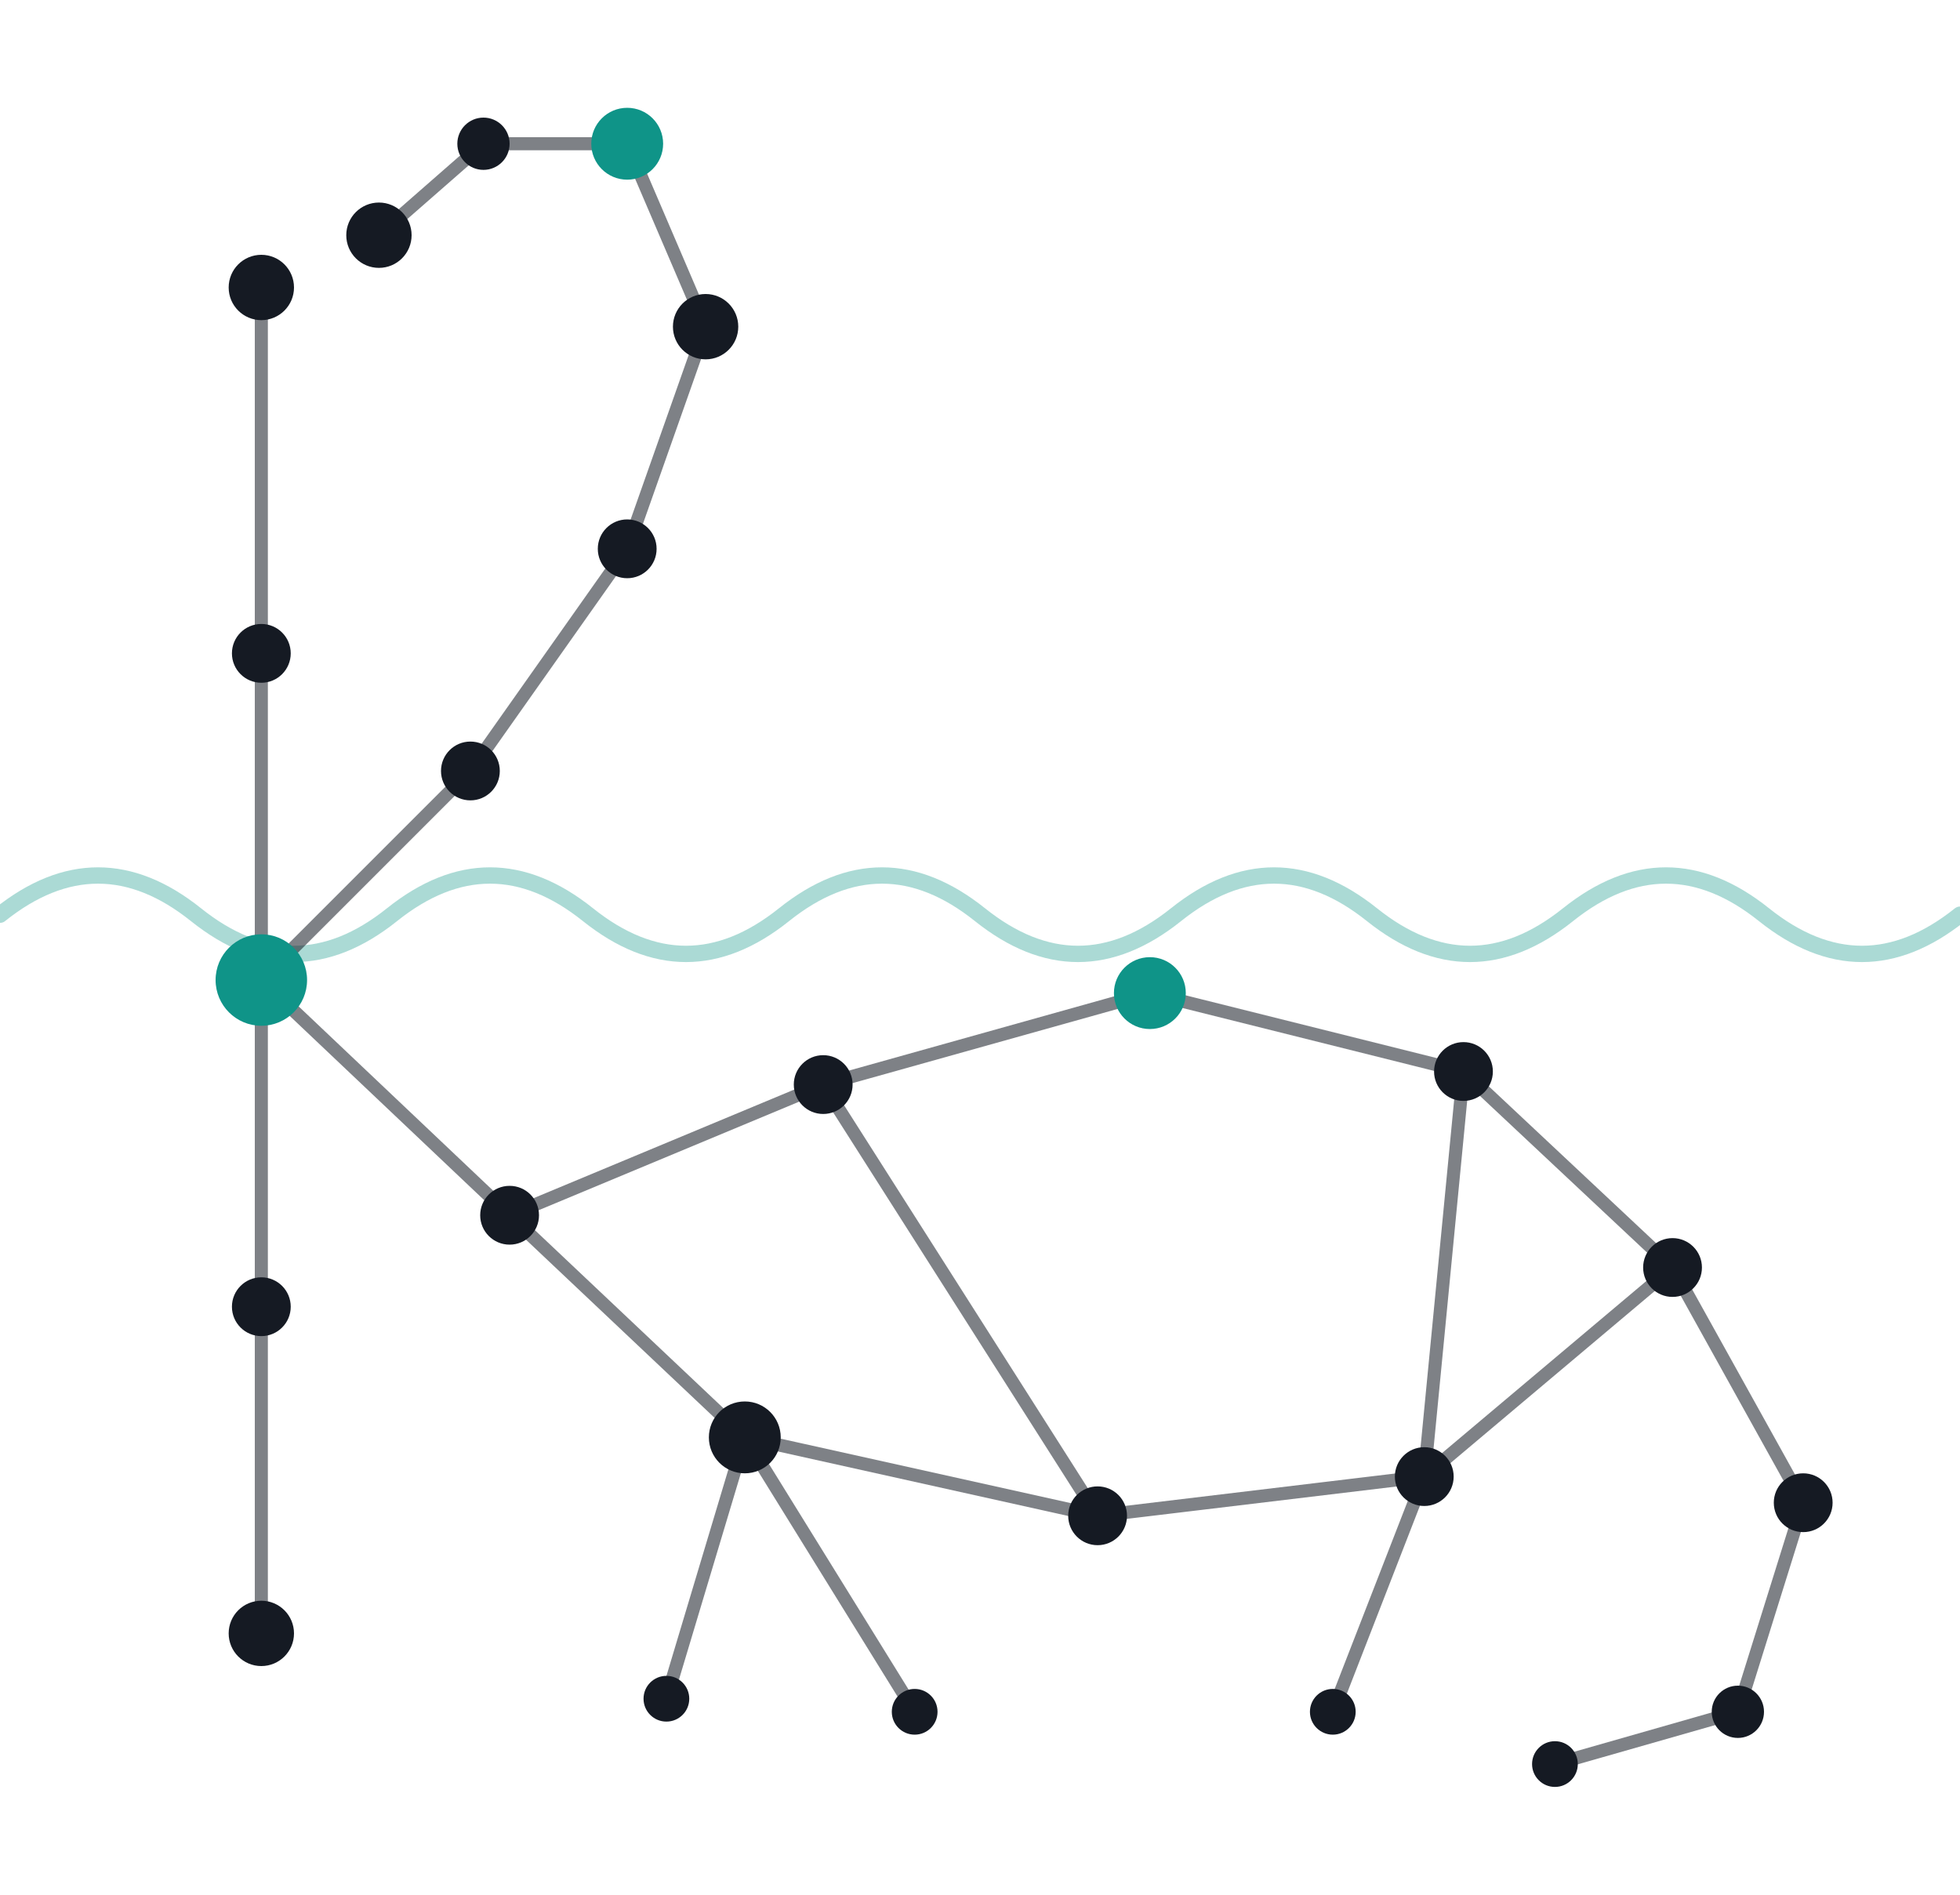
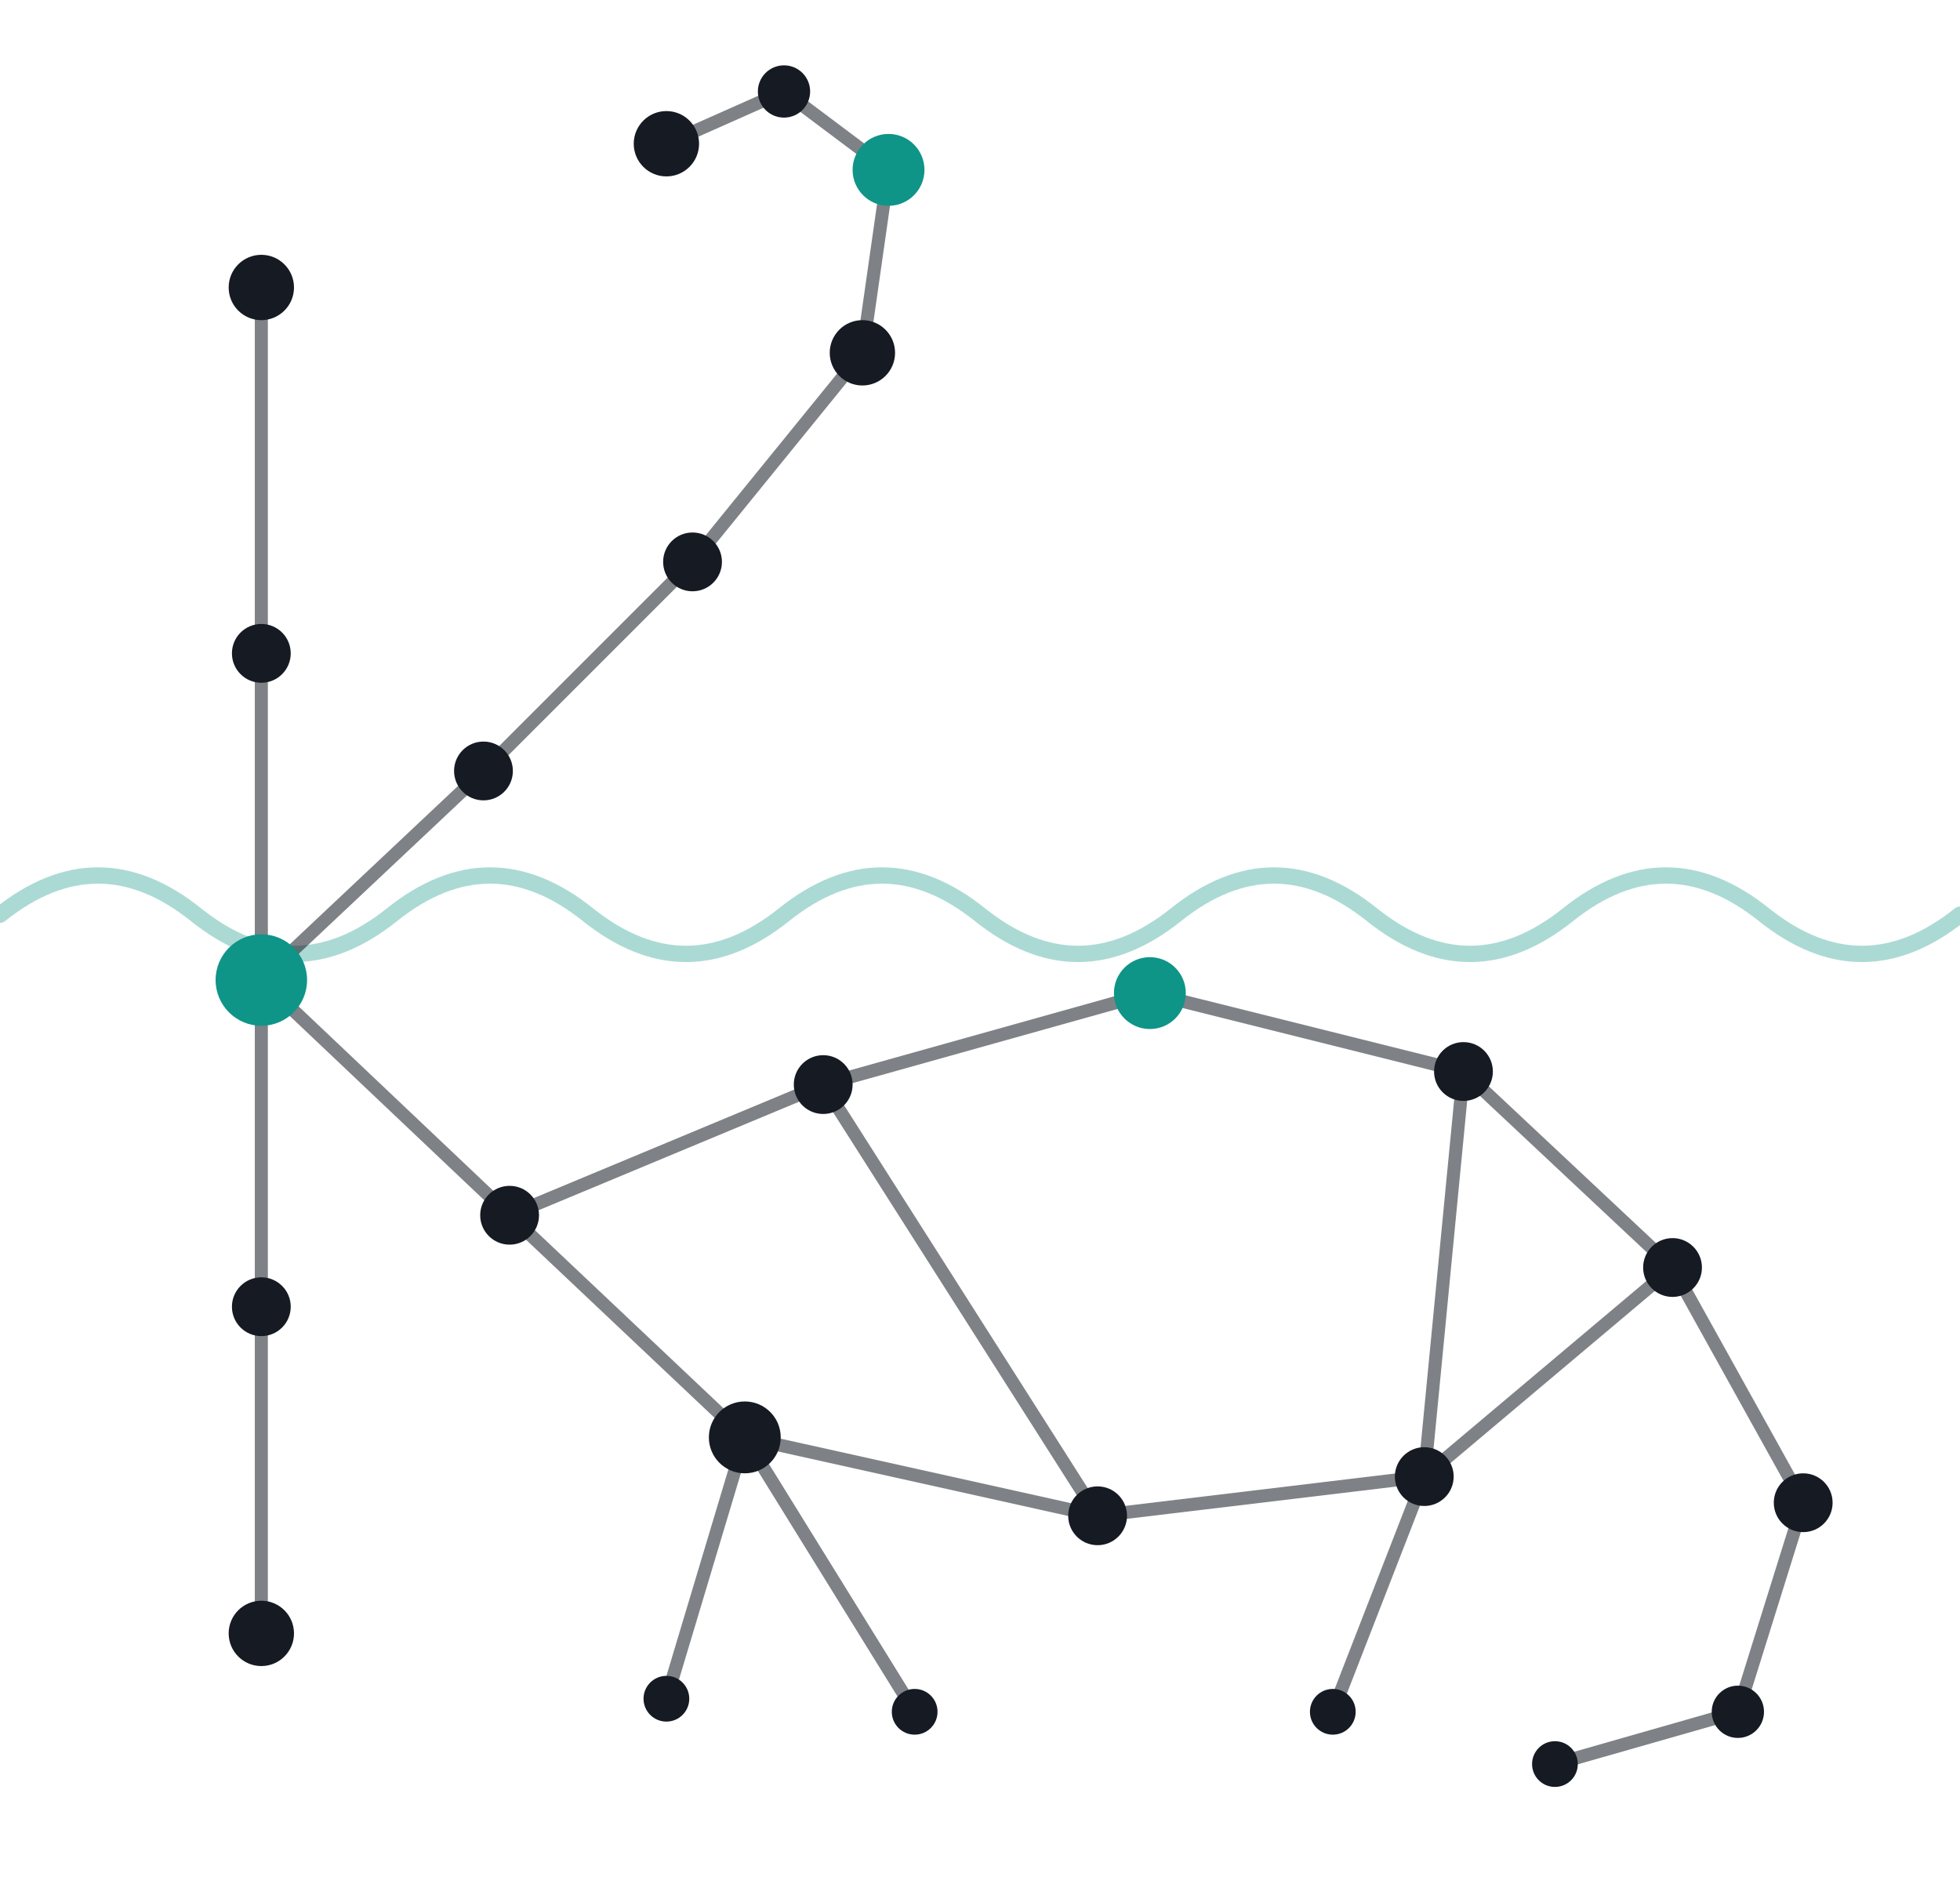
<svg xmlns="http://www.w3.org/2000/svg" viewBox="20 0 300 290">
  <path d="M20 140 q15 -12 30 0 t30 0 t30 0 t30 0 t30 0 t30 0 t30 0 t30 0 t30 0 t30 0" fill="none" stroke="#0f9488" stroke-opacity="0.35" stroke-width="2.5" stroke-linecap="round" />
  <g stroke="#151a23" stroke-opacity="0.55" stroke-width="2" stroke-linecap="round">
    <line x1="60" y1="44" x2="60" y2="100" />
    <line x1="60" y1="100" x2="60" y2="150" />
    <line x1="60" y1="150" x2="60" y2="200" />
    <line x1="60" y1="200" x2="60" y2="250" />
-     <line x1="60" y1="150" x2="92" y2="118" />
-     <line x1="92" y1="118" x2="116" y2="84" />
-     <line x1="116" y1="84" x2="128" y2="50" />
-     <line x1="128" y1="50" x2="116" y2="22" />
-     <line x1="116" y1="22" x2="94" y2="22" />
-     <line x1="94" y1="22" x2="78" y2="36" />
+     <line x1="60" y1="150" x2="94" y2="118" />
+     <line x1="94" y1="118" x2="126" y2="86" />
+     <line x1="126" y1="86" x2="152" y2="54" />
+     <line x1="152" y1="54" x2="156" y2="26" />
+     <line x1="156" y1="26" x2="140" y2="14" />
+     <line x1="140" y1="14" x2="122" y2="22" />
    <line x1="60" y1="150" x2="98" y2="186" />
    <line x1="98" y1="186" x2="134" y2="220" />
    <line x1="98" y1="186" x2="146" y2="166" />
    <line x1="146" y1="166" x2="196" y2="152" />
    <line x1="196" y1="152" x2="244" y2="164" />
    <line x1="244" y1="164" x2="276" y2="194" />
    <line x1="276" y1="194" x2="296" y2="230" />
    <line x1="296" y1="230" x2="286" y2="262" />
    <line x1="286" y1="262" x2="258" y2="270" />
    <line x1="134" y1="220" x2="188" y2="232" />
    <line x1="188" y1="232" x2="238" y2="226" />
    <line x1="238" y1="226" x2="276" y2="194" />
    <line x1="146" y1="166" x2="188" y2="232" />
    <line x1="244" y1="164" x2="238" y2="226" />
    <line x1="134" y1="220" x2="122" y2="260" />
    <line x1="134" y1="220" x2="160" y2="262" />
    <line x1="238" y1="226" x2="224" y2="262" />
  </g>
  <g fill="#151a23">
    <circle cx="60" cy="44" r="5" />
    <circle cx="60" cy="100" r="4.5" />
    <circle cx="60" cy="150" r="7" fill="#0f9488" />
    <circle cx="60" cy="200" r="4.5" />
    <circle cx="60" cy="250" r="5" />
-     <circle cx="92" cy="118" r="4.5" />
-     <circle cx="116" cy="84" r="4.5" />
-     <circle cx="128" cy="50" r="5" />
-     <circle cx="116" cy="22" r="5.5" fill="#0f9488" />
-     <circle cx="94" cy="22" r="4" />
-     <circle cx="78" cy="36" r="5" />
+     <circle cx="94" cy="118" r="4.5" />
+     <circle cx="126" cy="86" r="4.5" />
+     <circle cx="152" cy="54" r="5" />
+     <circle cx="156" cy="26" r="5.5" fill="#0f9488" />
+     <circle cx="140" cy="14" r="4" />
+     <circle cx="122" cy="22" r="5" />
    <circle cx="98" cy="186" r="4.5" />
    <circle cx="134" cy="220" r="5.5" />
    <circle cx="146" cy="166" r="4.5" />
    <circle cx="196" cy="152" r="5.5" fill="#0f9488" />
    <circle cx="244" cy="164" r="4.5" />
    <circle cx="188" cy="232" r="4.5" />
    <circle cx="238" cy="226" r="4.5" />
    <circle cx="276" cy="194" r="4.5" />
    <circle cx="296" cy="230" r="4.5" />
    <circle cx="286" cy="262" r="4" />
    <circle cx="258" cy="270" r="3.5" />
    <circle cx="122" cy="260" r="3.5" />
    <circle cx="160" cy="262" r="3.5" />
    <circle cx="224" cy="262" r="3.5" />
  </g>
</svg>
